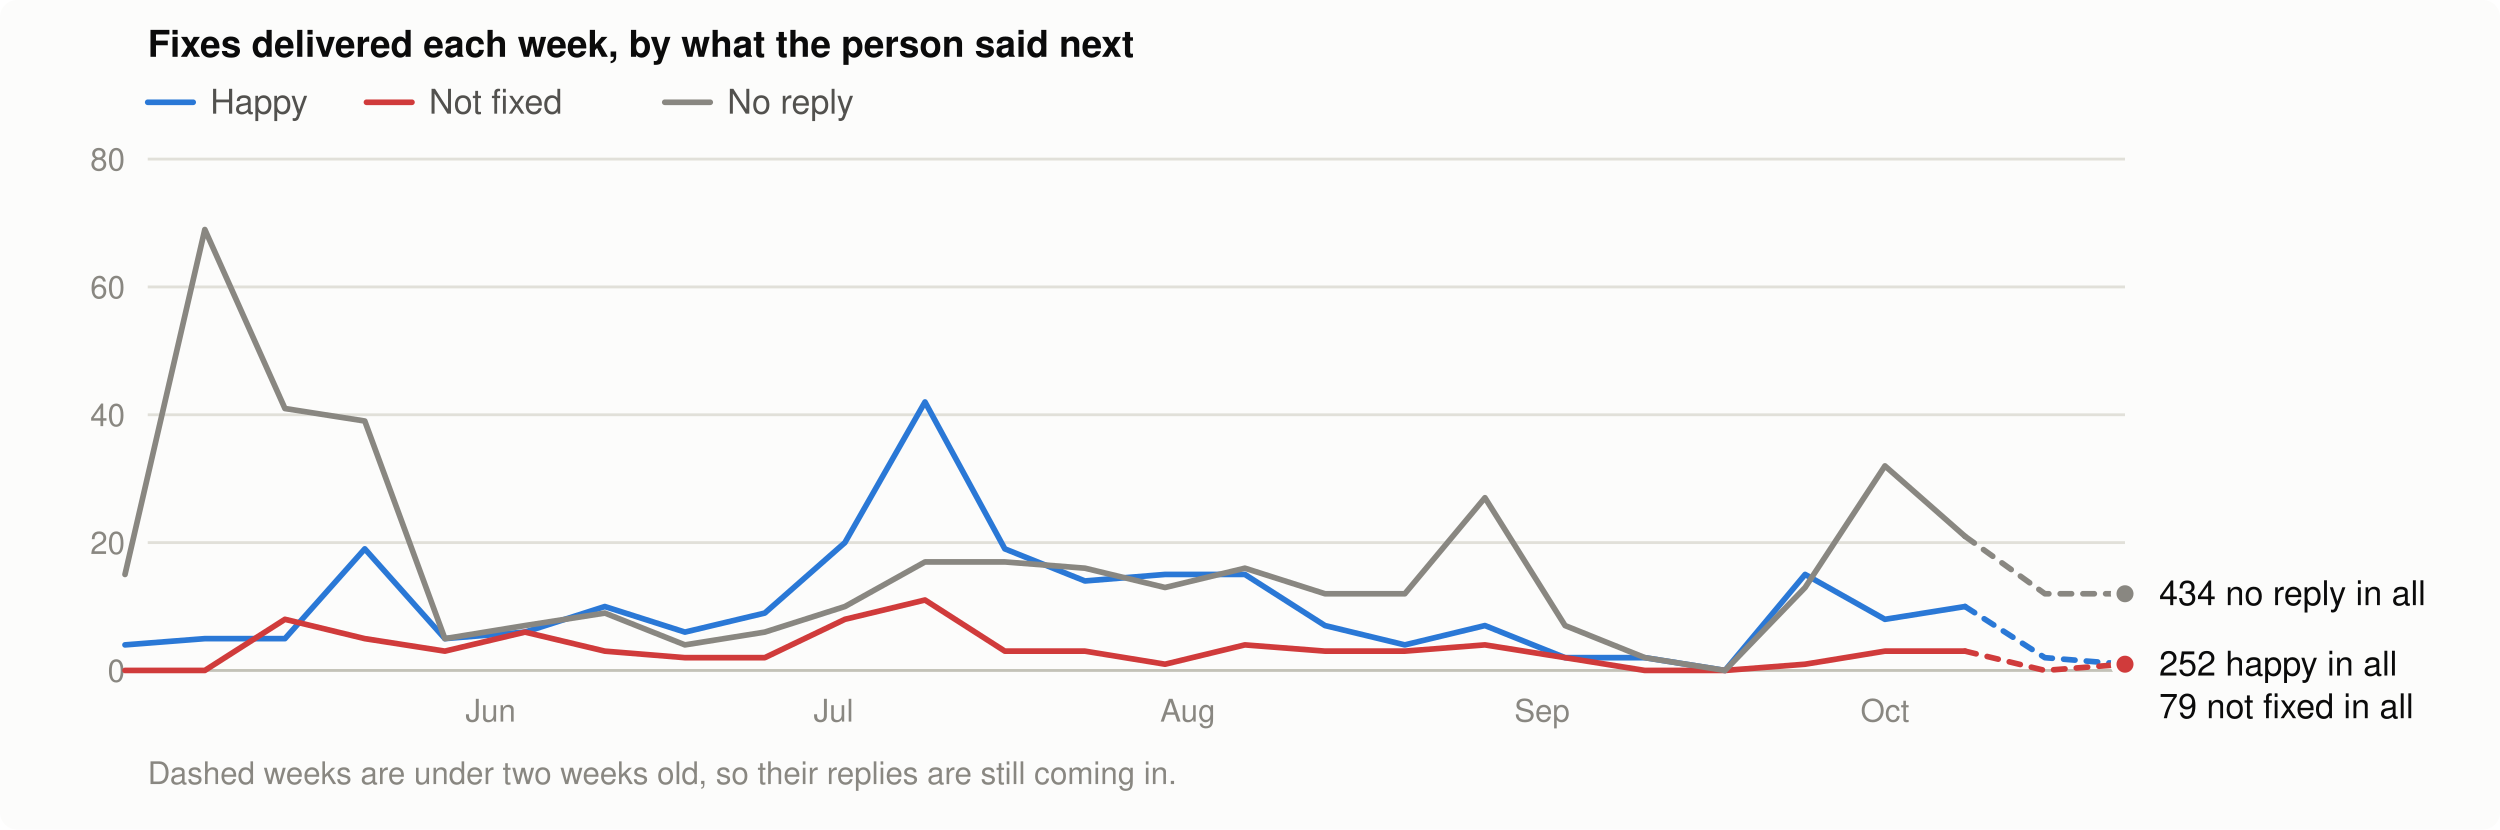
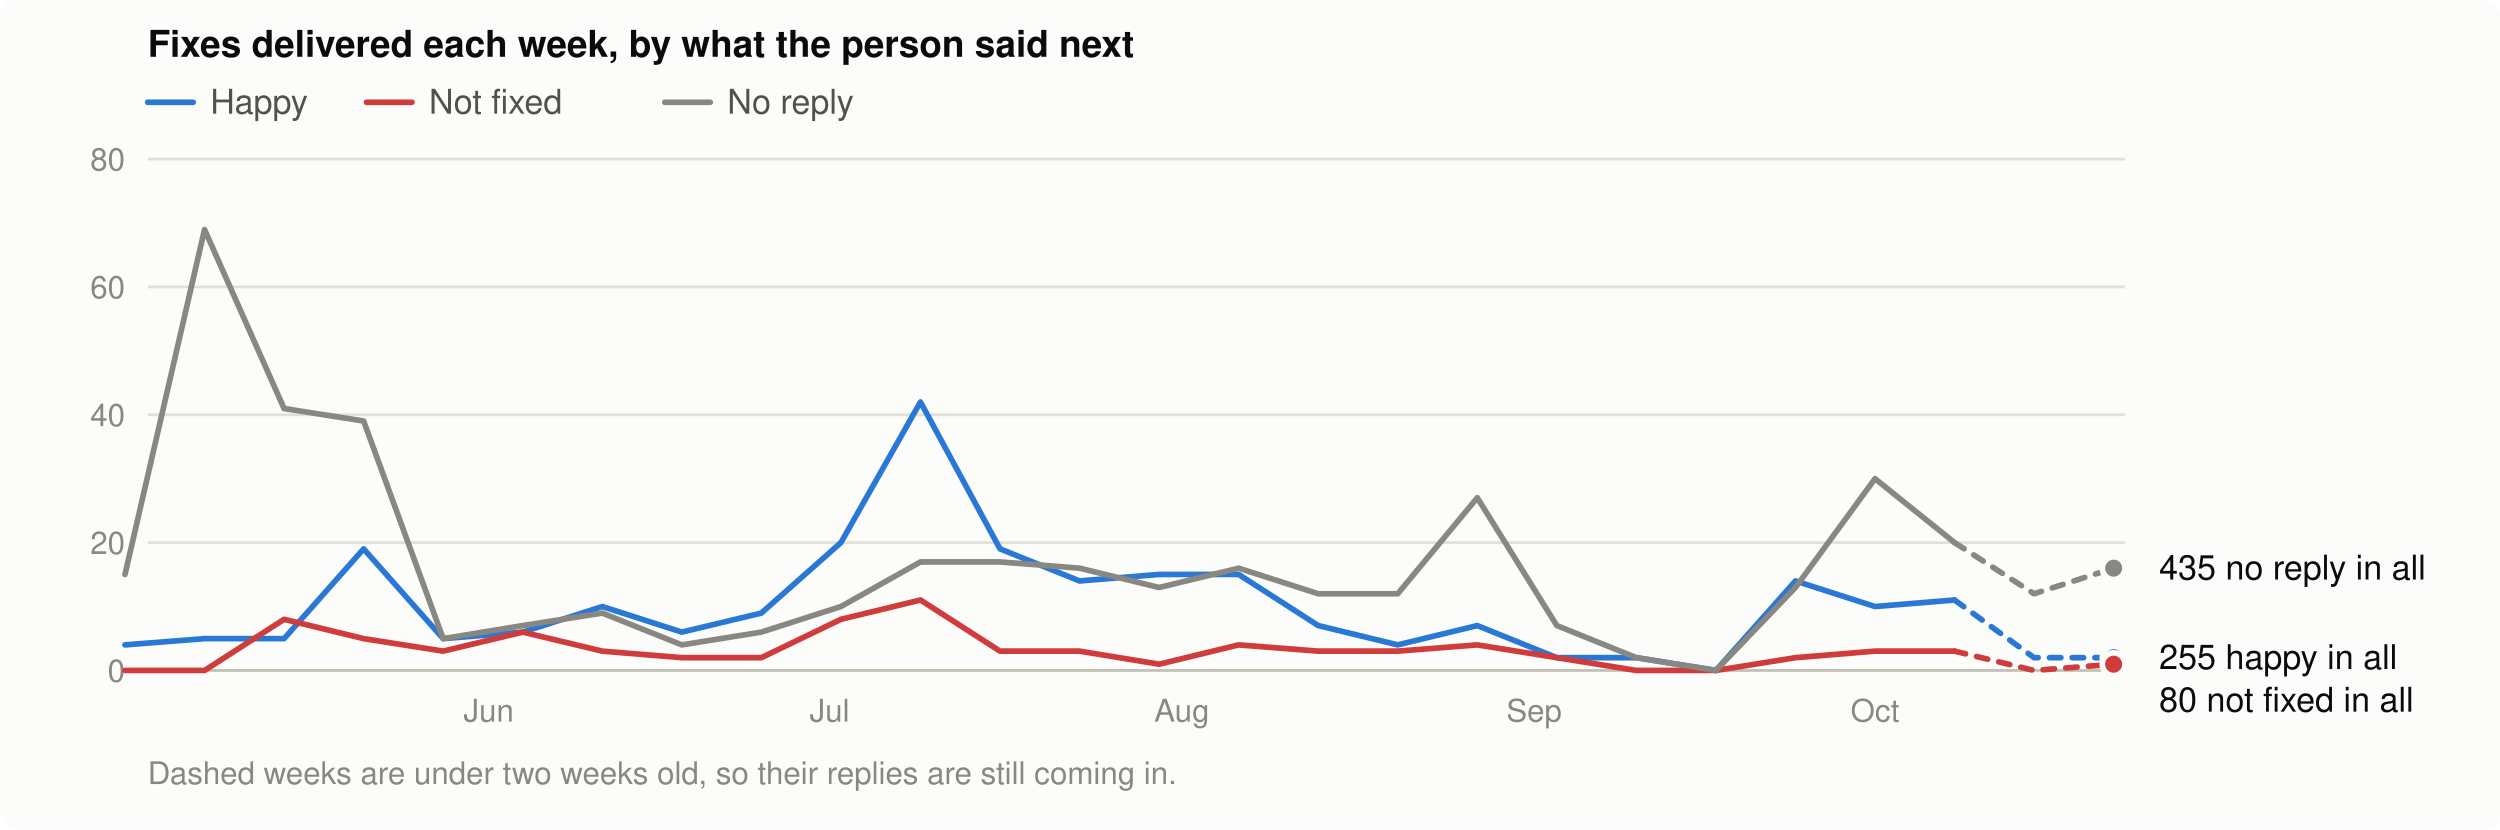
<svg xmlns="http://www.w3.org/2000/svg" width="880" height="292" viewBox="0 0 880 292" role="img" aria-labelledby="t d" font-family="-apple-system, BlinkMacSystemFont, 'Segoe UI', Helvetica, Arial, sans-serif">
  <rect width="100%" height="100%" rx="6" fill="#fcfcfb" />
  <text x="52.0" y="20.0" fill="#0b0b0b" font-size="13" font-weight="600" text-anchor="start">Fixes delivered each week, by what the person said next</text>
  <line x1="52" y1="36" x2="68" y2="36" stroke="#2a78d6" stroke-width="2" stroke-linecap="round" />
  <text x="74.0" y="40.0" fill="#52514e" font-size="12" font-weight="400" text-anchor="start">Happy</text>
  <line x1="129" y1="36" x2="145" y2="36" stroke="#d03b3b" stroke-width="2" stroke-linecap="round" />
  <text x="151.0" y="40.0" fill="#52514e" font-size="12" font-weight="400" text-anchor="start">Not fixed</text>
  <line x1="234" y1="36" x2="250" y2="36" stroke="#898781" stroke-width="2" stroke-linecap="round" />
  <text x="256.0" y="40.0" fill="#52514e" font-size="12" font-weight="400" text-anchor="start">No reply</text>
  <line x1="52" y1="236.0" x2="748" y2="236.0" stroke="#c3c2b7" stroke-width="1" />
  <text x="44.0" y="240.0" fill="#898781" font-size="11" font-weight="400" text-anchor="end">0</text>
  <line x1="52" y1="191.0" x2="748" y2="191.0" stroke="#e1e0d9" stroke-width="1" />
  <text x="44.0" y="195.0" fill="#898781" font-size="11" font-weight="400" text-anchor="end">20</text>
  <line x1="52" y1="146.0" x2="748" y2="146.0" stroke="#e1e0d9" stroke-width="1" />
  <text x="44.0" y="150.0" fill="#898781" font-size="11" font-weight="400" text-anchor="end">40</text>
  <line x1="52" y1="101.0" x2="748" y2="101.0" stroke="#e1e0d9" stroke-width="1" />
  <text x="44.0" y="105.0" fill="#898781" font-size="11" font-weight="400" text-anchor="end">60</text>
  <line x1="52" y1="56.0" x2="748" y2="56.0" stroke="#e1e0d9" stroke-width="1" />
  <text x="44.0" y="60.0" fill="#898781" font-size="11" font-weight="400" text-anchor="end">80</text>
-   <path d="M44.0,227.0 L72.1,224.8 L100.3,224.8 L128.4,193.2 L156.6,224.8 L184.8,222.5 L212.9,213.5 L241.1,222.5 L269.2,215.8 L297.4,191.0 L325.6,141.5 L353.7,193.2 L381.9,204.5 L410.1,202.2 L438.2,202.2 L466.4,220.2 L494.5,227.0 L522.7,220.2 L550.9,231.5 L579.0,231.5 L607.2,236.0 L635.4,202.2 L663.5,218.0 L691.7,213.5" fill="none" stroke="#2a78d6" stroke-width="2" stroke-linejoin="round" stroke-linecap="round" />
-   <path d="M691.7,213.5 L719.8,231.5 L748.0,233.8" fill="none" stroke="#2a78d6" stroke-width="2" stroke-linejoin="round" stroke-linecap="round" stroke-dasharray="4 4" />
-   <circle cx="748.0" cy="233.8" r="4" fill="#2a78d6" stroke="#fcfcfb" stroke-width="2" />
-   <path d="M44.0,236.0 L72.1,236.0 L100.3,218.0 L128.4,224.8 L156.6,229.2 L184.8,222.5 L212.9,229.2 L241.1,231.5 L269.2,231.5 L297.4,218.0 L325.6,211.2 L353.7,229.2 L381.9,229.2 L410.1,233.8 L438.2,227.0 L466.4,229.2 L494.5,229.2 L522.7,227.0 L550.9,231.5 L579.0,236.0 L607.2,236.0 L635.4,233.8 L663.5,229.2 L691.7,229.2" fill="none" stroke="#d03b3b" stroke-width="2" stroke-linejoin="round" stroke-linecap="round" />
-   <path d="M691.7,229.2 L719.8,236.0 L748.0,233.8" fill="none" stroke="#d03b3b" stroke-width="2" stroke-linejoin="round" stroke-linecap="round" stroke-dasharray="4 4" />
-   <circle cx="748.0" cy="233.8" r="4" fill="#d03b3b" stroke="#fcfcfb" stroke-width="2" />
-   <path d="M44.0,202.2 L72.1,80.8 L100.3,143.8 L128.4,148.2 L156.6,224.8 L184.8,220.2 L212.9,215.8 L241.1,227.0 L269.2,222.5 L297.4,213.5 L325.6,197.8 L353.7,197.8 L381.9,200.0 L410.1,206.8 L438.2,200.0 L466.4,209.0 L494.5,209.0 L522.7,175.2 L550.9,220.2 L579.0,231.5 L607.2,236.0 L635.4,206.8 L663.5,164.0 L691.7,188.8" fill="none" stroke="#898781" stroke-width="2" stroke-linejoin="round" stroke-linecap="round" />
-   <path d="M691.7,188.8 L719.8,209.0 L748.0,209.0" fill="none" stroke="#898781" stroke-width="2" stroke-linejoin="round" stroke-linecap="round" stroke-dasharray="4 4" />
-   <circle cx="748.0" cy="209.0" r="4" fill="#898781" stroke="#fcfcfb" stroke-width="2" />
-   <text x="760.0" y="213.0" fill="#0b0b0b" font-size="12" font-weight="400" text-anchor="start">434 no reply in all</text>
-   <text x="760.0" y="237.8" fill="#0b0b0b" font-size="12" font-weight="400" text-anchor="start">252 happy in all</text>
-   <text x="760.0" y="252.8" fill="#0b0b0b" font-size="12" font-weight="400" text-anchor="start">79 not fixed in all</text>
-   <text x="172.7" y="254.0" fill="#898781" font-size="11" font-weight="400" text-anchor="middle">Jun</text>
-   <text x="293.4" y="254.0" fill="#898781" font-size="11" font-weight="400" text-anchor="middle">Jul</text>
-   <text x="418.1" y="254.0" fill="#898781" font-size="11" font-weight="400" text-anchor="middle">Aug</text>
-   <text x="542.8" y="254.0" fill="#898781" font-size="11" font-weight="400" text-anchor="middle">Sep</text>
-   <text x="663.5" y="254.0" fill="#898781" font-size="11" font-weight="400" text-anchor="middle">Oct</text>
+   <path d="M44.0,227.0 L72.0,224.8 L100.0,224.8 L128.0,193.2 L156.0,224.8 L184.0,222.5 L212.0,213.5 L240.0,222.5 L268.0,215.8 L296.0,191.0 L324.0,141.5 L352.0,193.2 L380.0,204.5 L408.0,202.2 L436.0,202.2 L464.0,220.2 L492.0,227.0 L520.0,220.2 L548.0,231.5 L576.0,231.5 L604.0,236.0 L632.0,204.5 L660.0,213.5 L688.0,211.2" fill="none" stroke="#2a78d6" stroke-width="2" stroke-linejoin="round" stroke-linecap="round" />
+   <path d="M688.0,211.2 L716.0,231.5 L744.0,231.5" fill="none" stroke="#2a78d6" stroke-width="2" stroke-linejoin="round" stroke-linecap="round" stroke-dasharray="4 4" />
+   <circle cx="744.0" cy="231.5" r="4" fill="#2a78d6" stroke="#fcfcfb" stroke-width="2" />
+   <path d="M44.0,236.0 L72.0,236.0 L100.0,218.0 L128.0,224.8 L156.0,229.2 L184.0,222.5 L212.0,229.2 L240.0,231.5 L268.0,231.5 L296.0,218.0 L324.0,211.2 L352.0,229.2 L380.0,229.2 L408.0,233.8 L436.0,227.0 L464.0,229.2 L492.0,229.2 L520.0,227.0 L548.0,231.5 L576.0,236.0 L604.0,236.0 L632.0,231.5 L660.0,229.2 L688.0,229.2" fill="none" stroke="#d03b3b" stroke-width="2" stroke-linejoin="round" stroke-linecap="round" />
+   <path d="M688.0,229.2 L716.0,236.0 L744.0,233.8" fill="none" stroke="#d03b3b" stroke-width="2" stroke-linejoin="round" stroke-linecap="round" stroke-dasharray="4 4" />
+   <circle cx="744.0" cy="233.8" r="4" fill="#d03b3b" stroke="#fcfcfb" stroke-width="2" />
+   <path d="M44.0,202.2 L72.0,80.8 L100.0,143.8 L128.0,148.2 L156.0,224.8 L184.0,220.2 L212.0,215.8 L240.0,227.0 L268.0,222.5 L296.0,213.5 L324.0,197.8 L352.0,197.8 L380.0,200.0 L408.0,206.8 L436.0,200.0 L464.0,209.0 L492.0,209.0 L520.0,175.2 L548.0,220.2 L576.0,231.5 L604.0,236.0 L632.0,206.8 L660.0,168.5 L688.0,191.0" fill="none" stroke="#898781" stroke-width="2" stroke-linejoin="round" stroke-linecap="round" />
+   <path d="M688.0,191.0 L716.0,209.0 L744.0,200.0" fill="none" stroke="#898781" stroke-width="2" stroke-linejoin="round" stroke-linecap="round" stroke-dasharray="4 4" />
+   <circle cx="744.0" cy="200.0" r="4" fill="#898781" stroke="#fcfcfb" stroke-width="2" />
+   <text x="760.0" y="204.0" fill="#0b0b0b" font-size="12" font-weight="400" text-anchor="start">435 no reply in all</text>
+   <text x="760.0" y="235.5" fill="#0b0b0b" font-size="12" font-weight="400" text-anchor="start">255 happy in all</text>
+   <text x="760.0" y="250.5" fill="#0b0b0b" font-size="12" font-weight="400" text-anchor="start">80 not fixed in all</text>
+   <text x="172.0" y="254.0" fill="#898781" font-size="11" font-weight="400" text-anchor="middle">Jun</text>
+   <text x="292.0" y="254.0" fill="#898781" font-size="11" font-weight="400" text-anchor="middle">Jul</text>
+   <text x="416.0" y="254.0" fill="#898781" font-size="11" font-weight="400" text-anchor="middle">Aug</text>
+   <text x="540.0" y="254.0" fill="#898781" font-size="11" font-weight="400" text-anchor="middle">Sep</text>
+   <text x="660.0" y="254.0" fill="#898781" font-size="11" font-weight="400" text-anchor="middle">Oct</text>
  <text x="52.0" y="276.0" fill="#898781" font-size="11" font-weight="400" text-anchor="start">Dashed weeks are under two weeks old, so their replies are still coming in.</text>
</svg>
